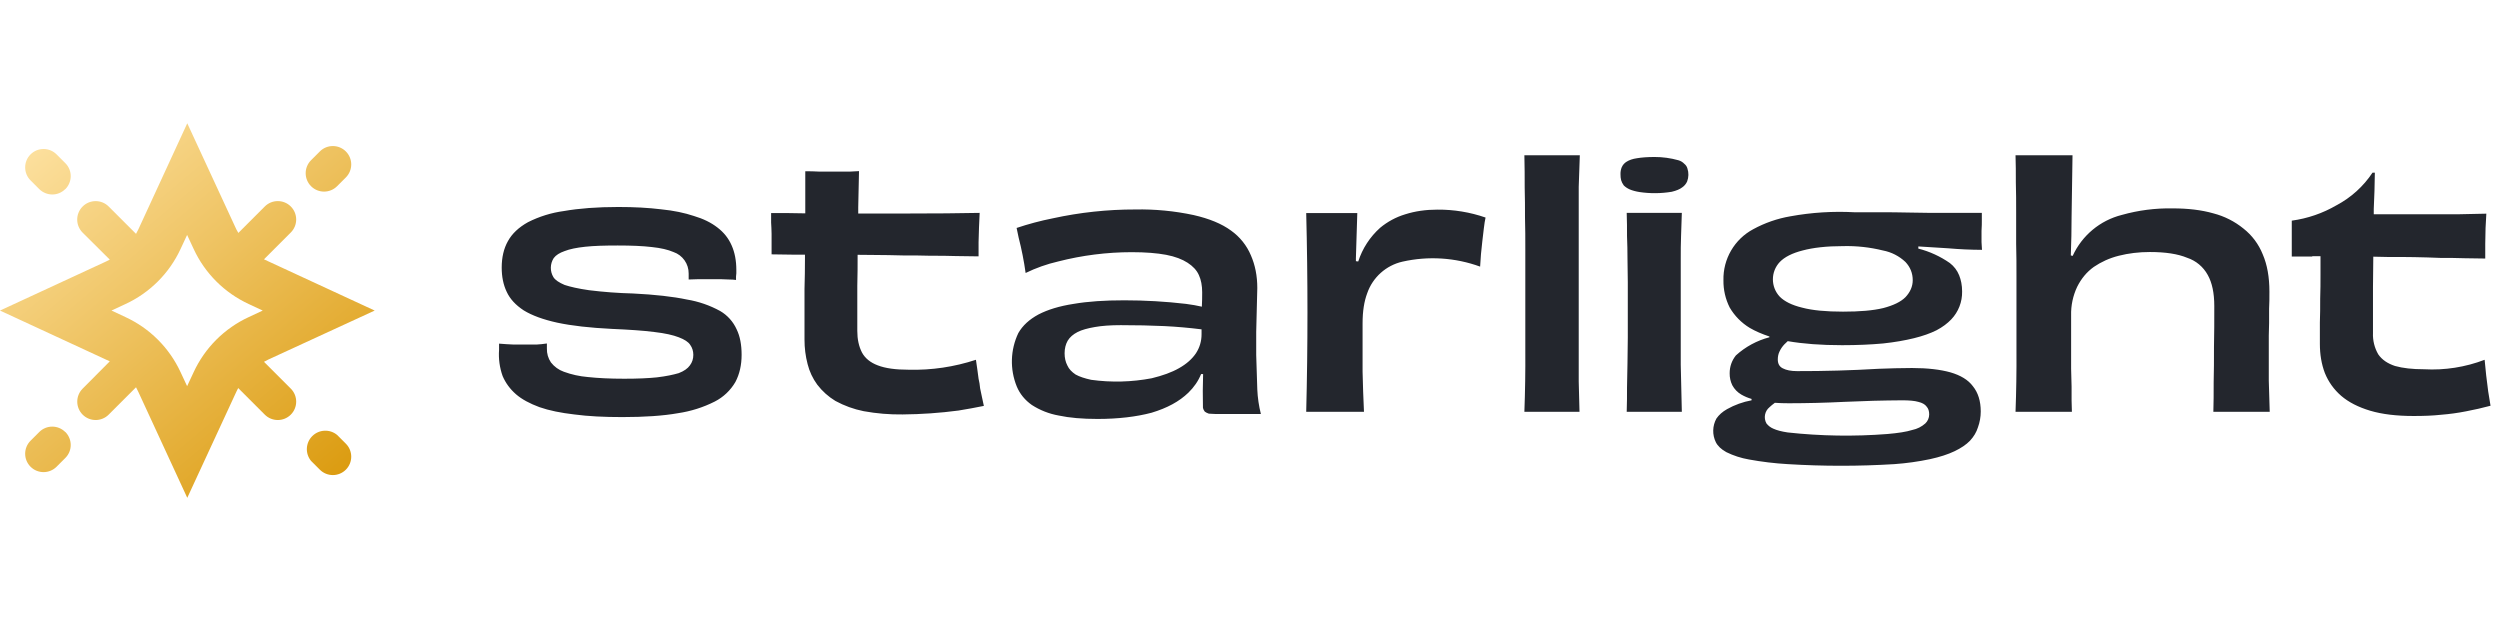
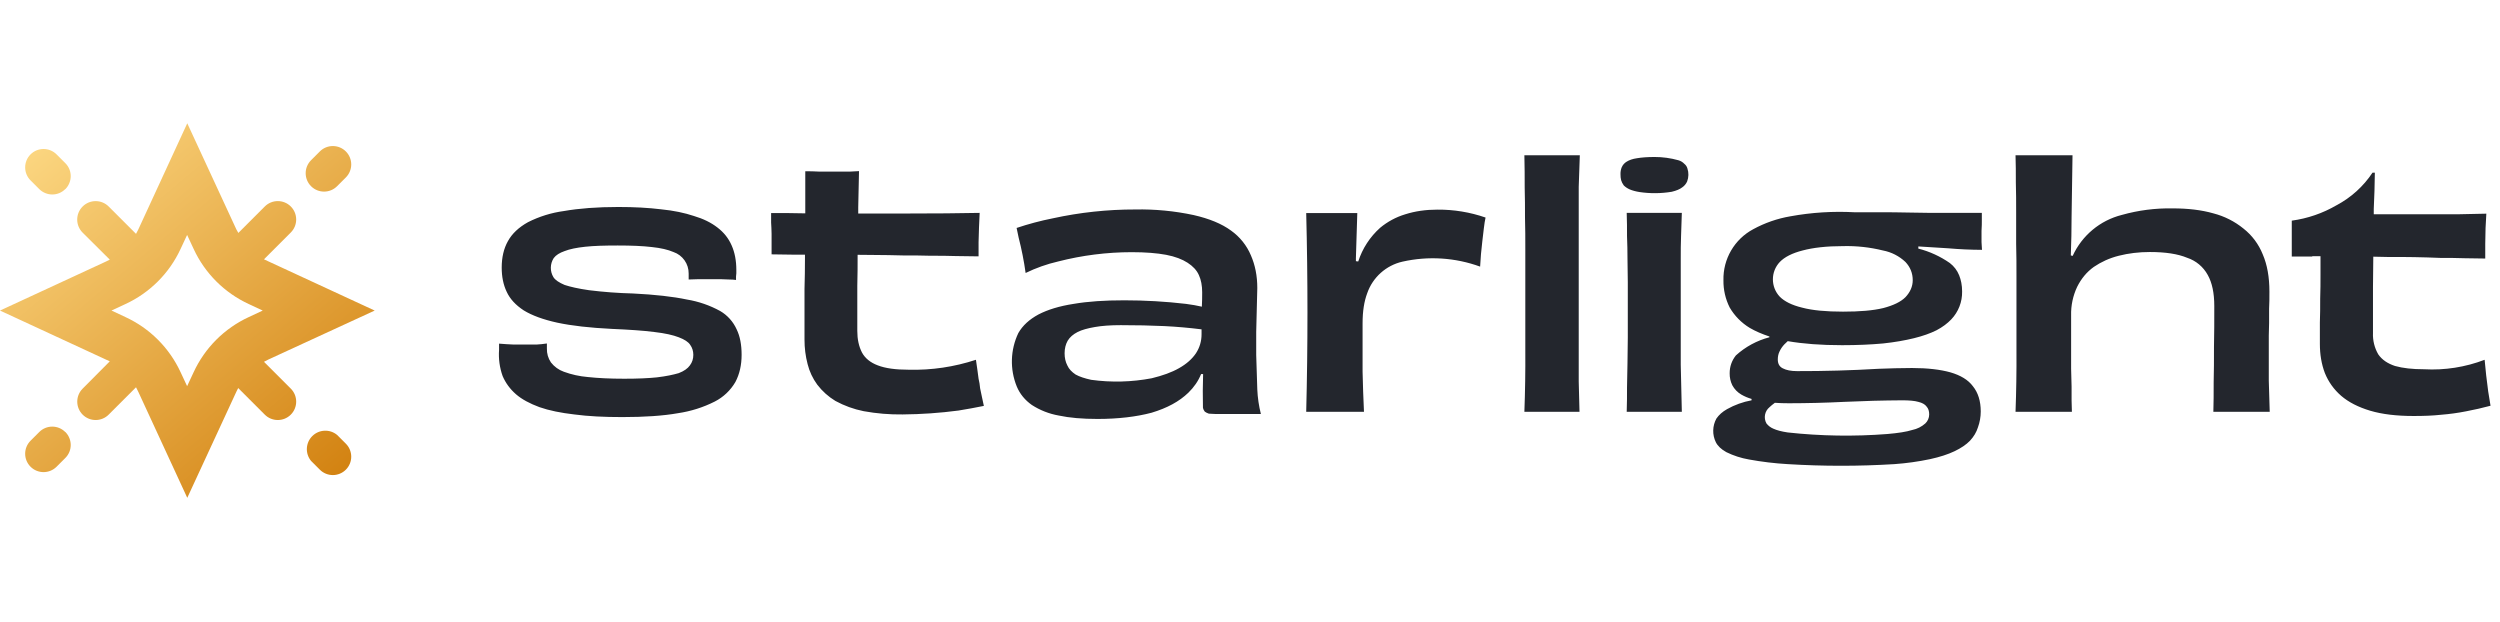
<svg xmlns="http://www.w3.org/2000/svg" viewBox="0 -7 161 40">
  <path fill="url(#a)" fill-rule="evenodd" d="M15.22 7.77 12.06.94 8.91 7.77l-.15.29L7 6.3a1.18 1.18 0 1 0-1.68 1.68l1.75 1.74-.2.1-.04.02L0 13l6.83 3.16.24.11-1.75 1.76A1.18 1.18 0 1 0 7 19.7l1.76-1.76.15.3 3.15 6.82 3.16-6.83.12-.24 1.71 1.71a1.18 1.18 0 1 0 1.68-1.67L17 16.3l.29-.15L24.13 13 17.3 9.84 17 9.7l1.73-1.73a1.18 1.18 0 1 0-1.68-1.67L15.35 8a4.15 4.15 0 0 1-.12-.21l-.01-.03Zm-3.17.36-.42.9a7.27 7.27 0 0 1-3.55 3.55l-.9.42.9.42a7.27 7.27 0 0 1 3.55 3.55l.42.9.42-.9a7.27 7.27 0 0 1 3.55-3.55l.9-.42-.9-.42a7.27 7.27 0 0 1-3.55-3.55l-.42-.9Z" clip-rule="evenodd" />
  <path fill="url(#a)" d="M22.27 4.43a1.18 1.18 0 1 0-1.67-1.68l-.57.57a1.18 1.18 0 0 0 1.68 1.67l.56-.56ZM4.2 5.18c-.46.46-1.2.46-1.67 0l-.56-.56a1.18 1.18 0 0 1 1.67-1.68l.57.57c.46.46.46 1.2 0 1.67Zm0 15.64a1.18 1.18 0 0 0-1.67 0l-.56.56a1.18 1.18 0 0 0 1.67 1.68l.57-.57c.46-.46.46-1.2 0-1.67Zm18.07.75a1.18 1.18 0 0 1-1.67 1.68l-.57-.57a1.19 1.19 0 0 1 1.68-1.67l.56.56Z" />
  <path fill="#23262D" fill-rule="evenodd" d="M101.72 19.52h-3.55a89.91 89.91 0 0 0 .06-3.93V9.08c0-.7 0-1.4-.02-2.05 0-.65 0-1.3-.02-1.96 0-.65 0-1.34-.02-2.07h3.57l-.07 2.03v12.55l.05 1.94Zm44.45 0h-3.63c.02-.57.02-1.2.02-1.9.02-.7.02-1.46.02-2.28.02-.83.02-1.7.02-2.63 0-.84-.14-1.5-.42-2a2.35 2.35 0 0 0-1.33-1.11c-.6-.25-1.4-.37-2.4-.37-.7 0-1.37.08-2 .24-.6.15-1.14.4-1.61.72-.46.33-.81.76-1.07 1.28a4.07 4.07 0 0 0-.39 1.84v3.44l.03 1.15v.9l.02.72h-3.63a90.31 90.31 0 0 0 .06-3.9v-4.81c0-.72 0-1.42-.02-2.1V6.67c0-.67 0-1.3-.02-1.92 0-.63 0-1.2-.02-1.75h3.67a1231.15 1231.15 0 0 1-.06 3.95 64.28 64.28 0 0 1-.05 2.5l.12.03a4.76 4.76 0 0 1 3.17-2.64 11.3 11.3 0 0 1 3.27-.42c.98 0 1.85.1 2.62.32a5.1 5.1 0 0 1 1.94.98 4 4 0 0 1 1.24 1.66c.29.67.43 1.47.43 2.4 0 .4 0 .78-.02 1.1v.92l-.02.81v2.91l.06 2Zm-35.18-8.47a3.63 3.63 0 0 1 1.92-3.29 7.7 7.7 0 0 1 2.39-.83 17.66 17.66 0 0 1 4.14-.26h1.54c.62 0 1.3 0 2.05.02.75.02 1.52.02 2.3.02h2.3v.43c0 .21 0 .46-.02.73v.72l.03.5a26.5 26.5 0 0 1-2.18-.1 266.79 266.79 0 0 0-1.92-.12v.14a6.23 6.23 0 0 1 2.03.93c.27.21.47.47.6.79.12.3.19.64.19 1.04a2.53 2.53 0 0 1-.7 1.8c-.24.25-.55.49-.95.7-.4.2-.88.37-1.45.51s-1.24.26-2 .34c-.77.07-1.65.11-2.63.11-1.36 0-2.52-.09-3.5-.26l-.21.2a1.7 1.7 0 0 0-.33.49c-.07.15-.1.32-.1.49 0 .27.1.46.32.57.23.12.53.18.92.18a85.08 85.08 0 0 0 5.25-.15 58.4 58.4 0 0 1 2.15-.05c1.01 0 1.84.1 2.48.28.65.19 1.14.48 1.45.9.33.41.5.95.5 1.62a3 3 0 0 1-.18 1.02c-.1.32-.27.6-.51.86-.24.25-.58.48-1 .68-.42.2-.94.37-1.58.51a17 17 0 0 1-2.29.32 55.99 55.99 0 0 1-6.87 0 20.42 20.42 0 0 1-2.5-.3 5.4 5.4 0 0 1-1.45-.47c-.33-.18-.56-.4-.68-.64a1.65 1.65 0 0 1 .04-1.53c.16-.23.38-.43.68-.6a5.11 5.11 0 0 1 1.58-.57v-.09a2.94 2.94 0 0 1-.66-.28 1.54 1.54 0 0 1-.58-.6 1.7 1.7 0 0 1-.17-.77c0-.44.14-.82.4-1.15a5.16 5.16 0 0 1 2.16-1.17v-.05c-.48-.16-.9-.34-1.26-.55a3.73 3.73 0 0 1-1.3-1.32 3.78 3.78 0 0 1-.4-1.75Zm2.97 8.17c.1-.09.2-.18.34-.28.28.02.57.03.9.03a73.12 73.12 0 0 0 3.56-.09 91.74 91.74 0 0 1 3.75-.1c.44 0 .79.03 1.03.1.25.06.43.16.53.3.12.13.17.3.17.51a.8.8 0 0 1-.25.58 1.8 1.8 0 0 1-.84.42c-.38.12-.91.2-1.6.26a34.4 34.4 0 0 1-6.42-.1c-.4-.06-.7-.14-.92-.24a1.1 1.1 0 0 1-.45-.34.83.83 0 0 1 .2-1.05Zm9.22-8.17c0-.46-.16-.85-.47-1.18a2.9 2.9 0 0 0-1.45-.74 9.69 9.69 0 0 0-2.57-.28c-1.06 0-1.93.1-2.6.28-.67.17-1.16.42-1.47.74a1.63 1.63 0 0 0 0 2.24c.3.3.77.54 1.43.7.67.18 1.55.26 2.64.26 1.07 0 1.93-.07 2.59-.23.65-.17 1.13-.4 1.43-.7.3-.32.47-.68.47-1.1Zm-14.53-6.36a1.25 1.25 0 0 0 .02-.84.57.57 0 0 0-.2-.3.84.84 0 0 0-.38-.23 5.67 5.67 0 0 0-1.54-.21c-.45 0-.83.03-1.13.08-.28.04-.5.12-.66.22a.78.78 0 0 0-.32.36 1.1 1.1 0 0 0-.08.45c0 .14.01.27.04.38.03.11.09.23.17.34.1.1.23.19.39.26.17.07.38.13.64.17a6.65 6.65 0 0 0 2.06-.02c.3-.07.53-.17.67-.28a.9.9 0 0 0 .32-.38Zm-3.89 14.83h3.55a506.43 506.43 0 0 0-.07-3.03V9.66c0-.48 0-.97.02-1.45l.05-1.5h-3.55c.02.52.02 1.01.02 1.5.02.48.03.97.03 1.45l.02 1.52v3.56l-.02 1.64-.03 1.56c0 .51 0 1.04-.02 1.58Zm-20.64 0h3.72a102.25 102.25 0 0 1-.09-2.58v-3.12c0-.77.1-1.41.3-1.94a3.14 3.14 0 0 1 2.27-2.03 8.9 8.9 0 0 1 5 .32 23.1 23.1 0 0 1 .14-1.62l.1-.85c.03-.27.07-.5.11-.69a9.23 9.23 0 0 0-3.1-.51c-.75 0-1.44.1-2.07.3-.6.18-1.15.48-1.62.87a4.95 4.95 0 0 0-1.41 2.17l-.15-.02v-.2a381.87 381.87 0 0 1 .09-2.9h-3.29a255.09 255.09 0 0 1 0 12.8ZM49.66 6.72a82.9 82.9 0 0 1 2.2.02V4.03c.28 0 .58 0 .87.02h2.03l.56-.03-.05 2.33v.4h3.23l2.43-.01 2.16-.03a65.92 65.92 0 0 0-.07 1.88v.92l-1.47-.02c-.51-.02-1.06-.02-1.64-.02-.57-.02-1.16-.02-1.78-.02a77.1 77.1 0 0 0-1.83-.03l-1.07-.01c0 .64 0 1.31-.02 2v2.9c0 .54.1 1 .3 1.39.2.37.54.65 1.02.83.49.19 1.15.28 1.99.28a12.78 12.78 0 0 0 4.33-.64l.09.62.08.6c.05.2.08.4.1.62l.12.57.12.56c-.54.11-1.08.21-1.64.3a29.41 29.41 0 0 1-3.59.25 13 13 0 0 1-2.51-.21 6.44 6.44 0 0 1-1.82-.66 4.2 4.2 0 0 1-1.17-1.05 3.8 3.8 0 0 1-.62-1.32 6.16 6.16 0 0 1-.2-1.58V11.6c.02-.65.03-1.32.03-2v-.2h-.75l-1.4-.02V8.06c0-.26-.02-.5-.03-.73v-.62ZM42.33 17.3c-.57.06-1.28.09-2.13.09-.93 0-1.71-.04-2.35-.11a5.9 5.9 0 0 1-1.54-.34 1.83 1.83 0 0 1-.83-.6 1.52 1.52 0 0 1-.26-.9v-.32a7 7 0 0 1-.68.07H33.1a21.65 21.65 0 0 1-.96-.06v.4a4.11 4.11 0 0 0 .23 1.69c.19.44.47.83.86 1.17.38.33.89.6 1.51.83.63.22 1.38.37 2.24.47.89.12 1.92.17 3.1.17 1.42 0 2.62-.08 3.58-.25a7.75 7.75 0 0 0 2.37-.75 3.24 3.24 0 0 0 1.33-1.26c.27-.51.4-1.1.4-1.75 0-.64-.1-1.19-.32-1.64a2.6 2.6 0 0 0-1.06-1.18 6.72 6.72 0 0 0-2.14-.74c-.9-.19-2.06-.32-3.48-.39a28.8 28.8 0 0 1-2.82-.21c-.7-.1-1.22-.22-1.58-.34-.35-.15-.6-.31-.72-.5a1.16 1.16 0 0 1 .02-1.23c.14-.19.38-.34.7-.45.33-.13.77-.22 1.33-.28.55-.06 1.25-.08 2.09-.08.88 0 1.61.03 2.2.1.58.06 1.04.17 1.39.32a1.45 1.45 0 0 1 .98 1.39V11l.62-.02h1.45l.53.02c.17 0 .32.01.45.03v-.22l.02-.21v-.21c0-.6-.1-1.13-.3-1.58-.2-.46-.5-.84-.92-1.16-.4-.31-.9-.56-1.51-.74-.6-.2-1.3-.35-2.11-.43-.82-.1-1.73-.15-2.76-.15-1.36 0-2.53.09-3.5.26a7.3 7.3 0 0 0-2.32.72c-.59.33-1.02.73-1.29 1.22-.27.48-.4 1.05-.4 1.7 0 .58.1 1.1.32 1.56.21.46.58.86 1.1 1.2.54.33 1.25.59 2.16.79.93.2 2.1.33 3.5.4 1.14.05 2.05.11 2.74.2.7.08 1.22.2 1.58.34.37.14.62.3.74.49.13.18.2.4.2.64 0 .26-.07.48-.22.68-.14.2-.38.37-.72.5-.34.1-.8.2-1.39.27Zm106.58-7.8h.53v1.18c0 .5 0 1.02-.02 1.56 0 .52 0 1.04-.02 1.53v1.37c0 .68.1 1.3.32 1.88.23.57.58 1.06 1.05 1.47.48.41 1.1.73 1.87.96.77.23 1.7.34 2.8.34.64 0 1.23-.02 1.77-.08a14 14 0 0 0 1.6-.22c.53-.1 1.06-.22 1.58-.36l-.15-.92-.13-1.04-.1-1a9.42 9.42 0 0 1-3.9.61c-.75 0-1.37-.07-1.87-.21-.48-.16-.84-.4-1.08-.75a2.53 2.53 0 0 1-.34-1.38v-2.95l.02-1.96.94.02a69.12 69.12 0 0 1 3.39.06c.54 0 1.05 0 1.54.02l1.34.02V8.7l.02-1.02.05-.92-1.86.04h-5.39v-.34c.04-.78.06-1.56.07-2.34h-.15a6.35 6.35 0 0 1-2.32 2.1 7.83 7.83 0 0 1-2.88.99v2.31h1.32ZM78.25 19.66h2.95a7.91 7.91 0 0 1-.23-1.58 712.43 712.43 0 0 1-.07-2.22v-1.48a1459.86 1459.86 0 0 1 .07-2.83c0-.79-.14-1.48-.41-2.1a3.73 3.73 0 0 0-1.28-1.6c-.6-.44-1.4-.77-2.41-1a16.44 16.44 0 0 0-3.76-.36 24.73 24.73 0 0 0-5.31.57 19 19 0 0 0-2.33.62l.13.62a20.33 20.33 0 0 1 .45 2.28 9.79 9.79 0 0 1 2.09-.74 19.14 19.14 0 0 1 4.74-.6c.9 0 1.63.06 2.22.17.58.11 1.04.29 1.38.51.34.22.59.48.73.8.14.3.21.68.21 1.1a16.87 16.87 0 0 1-.02.93c-.3-.07-.64-.13-1.02-.18a34.32 34.32 0 0 0-3.97-.23c-1.26 0-2.34.07-3.27.23-.91.14-1.66.37-2.26.68-.59.32-1.02.71-1.3 1.2a4.26 4.26 0 0 0-.1 3.44c.2.48.53.88.97 1.19a4.7 4.7 0 0 0 1.73.68c.7.15 1.53.22 2.5.22 1.34 0 2.5-.14 3.48-.4 1-.3 1.78-.72 2.37-1.29.36-.35.64-.75.82-1.2h.13a37.88 37.88 0 0 0-.01 2.16c.02.11.07.2.12.26.07.05.16.1.26.13l.4.02Zm-.87-5.45c-.8-.1-1.6-.17-2.4-.21-.87-.04-1.81-.06-2.8-.06-.66 0-1.22.04-1.67.12-.46.08-.83.18-1.11.32-.29.15-.5.33-.64.56-.13.23-.2.5-.2.81 0 .3.06.56.18.79.1.23.29.42.53.58.25.14.59.25 1 .34a12.03 12.03 0 0 0 3.9-.1c.7-.17 1.29-.38 1.76-.65.48-.27.84-.59 1.09-.96.24-.37.36-.78.36-1.22v-.32Z" clip-rule="evenodd" />
  <defs>
    <linearGradient id="a" x1="2.5" x2="21.61" y1="2.65" y2="25.4" gradientUnits="userSpaceOnUse">
-       <stop stop-color="#FCDF9C" />
-       <stop offset="1" stop-color="#DA990B" />
+       <stop stop-color="#FBD57F" />
+       <stop offset="1" stop-color="#D17F0D" />
    </linearGradient>
  </defs>
</svg>
